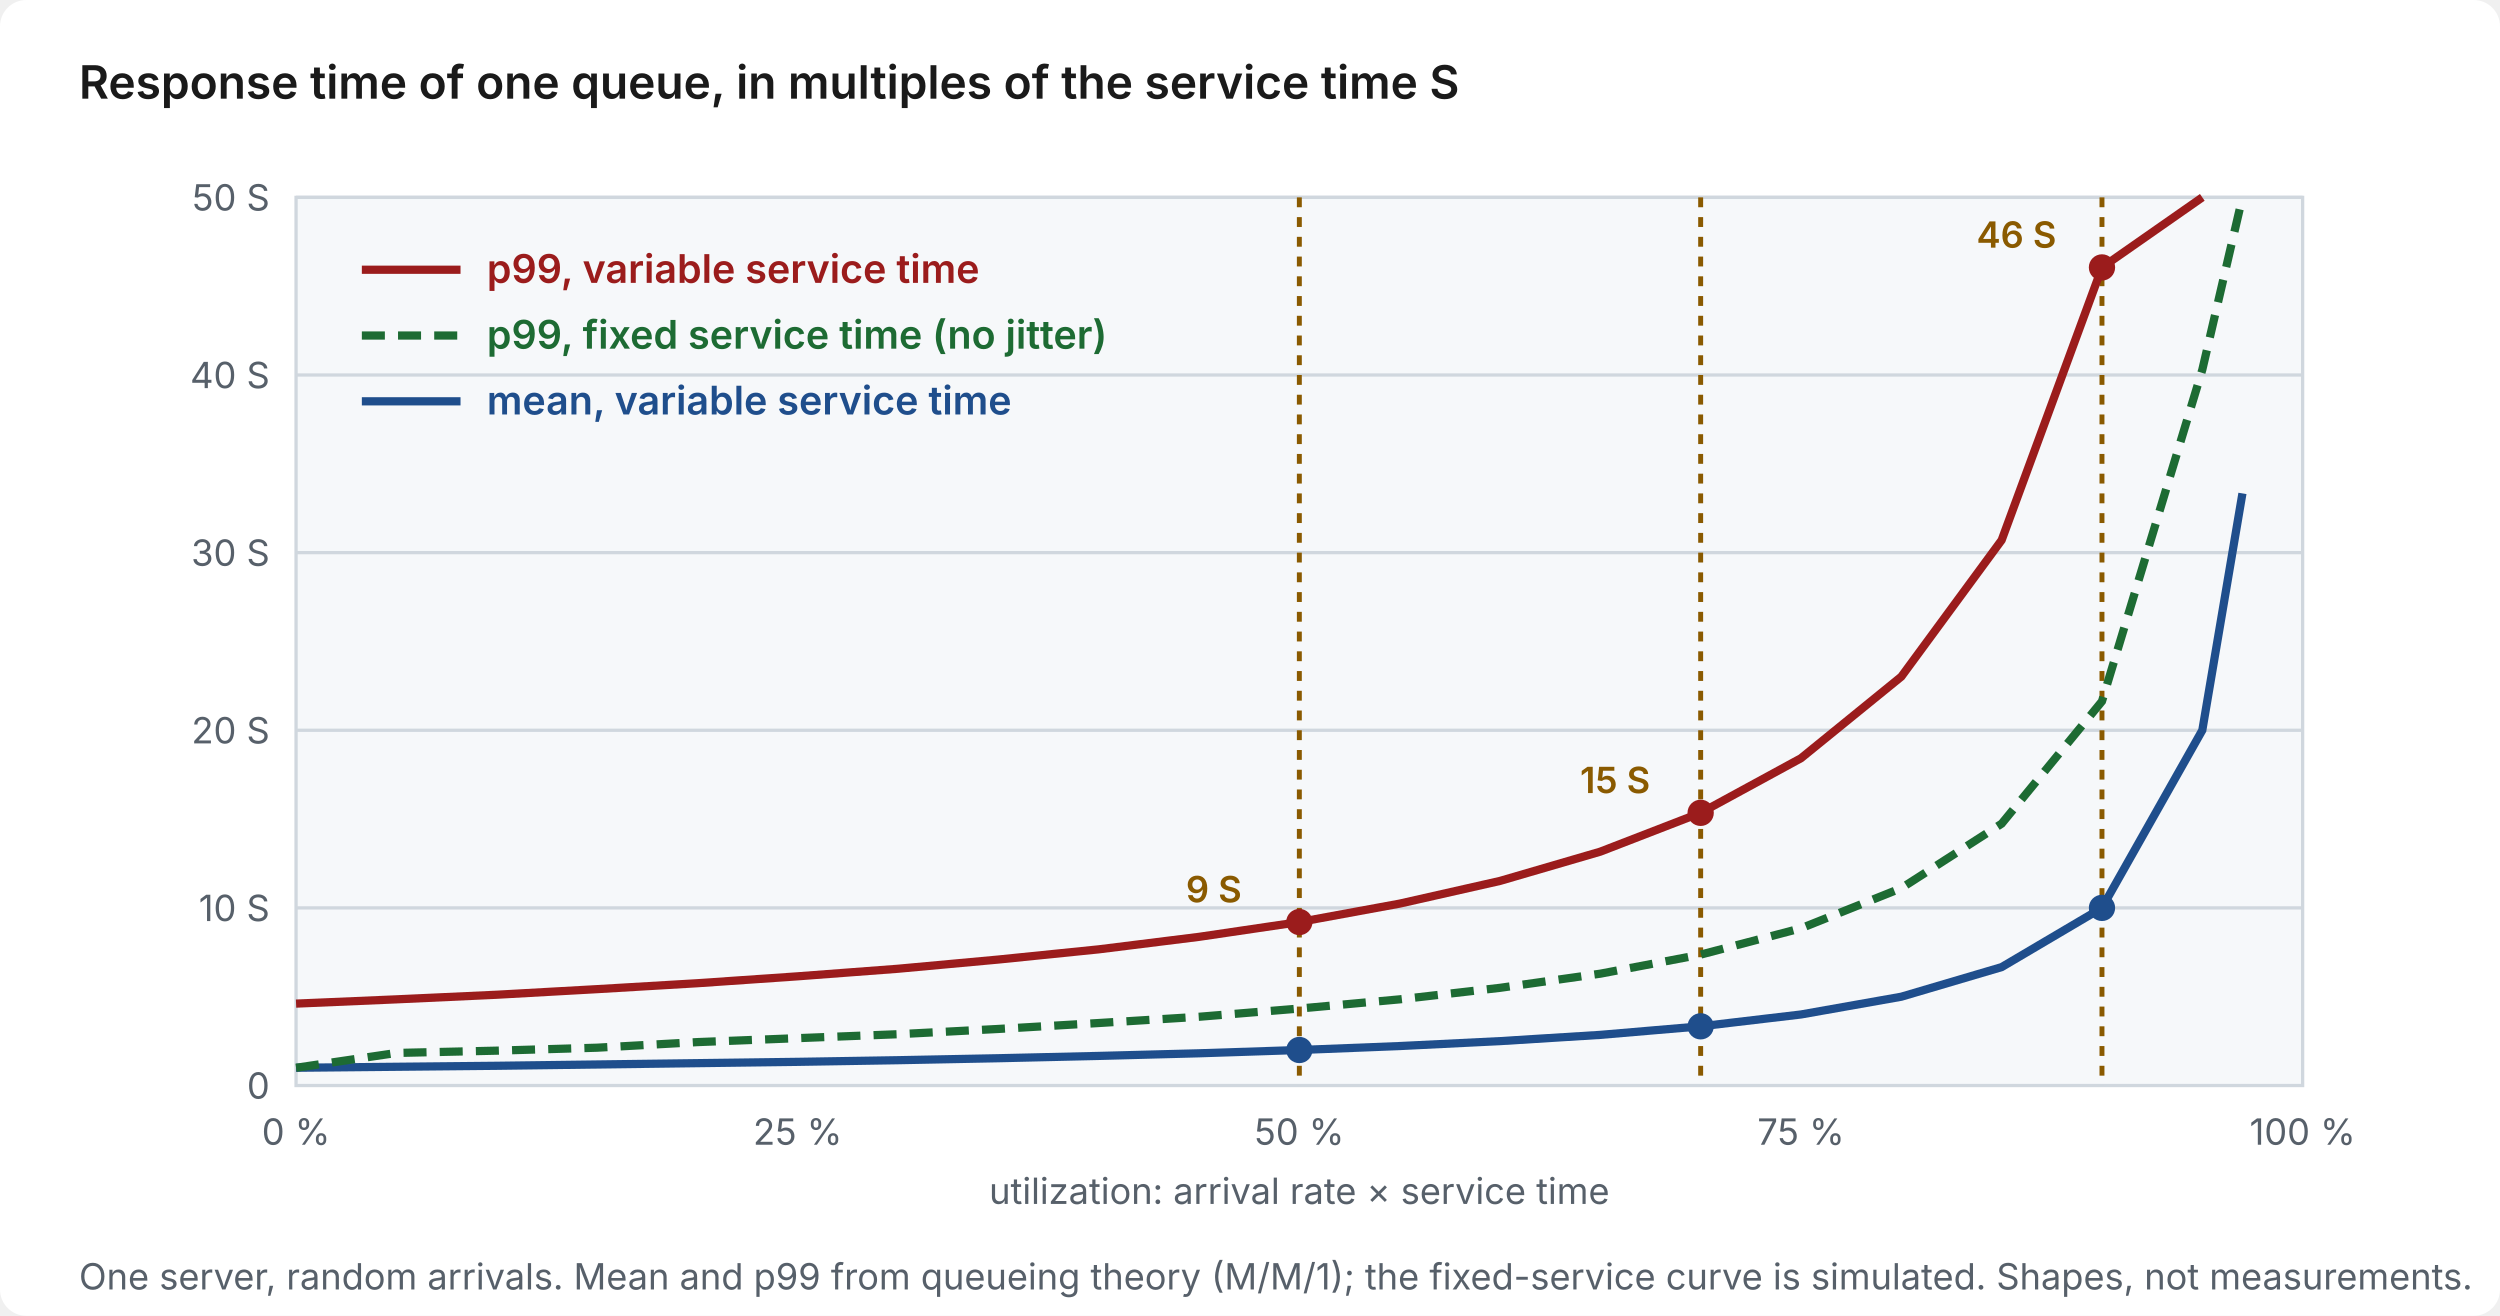
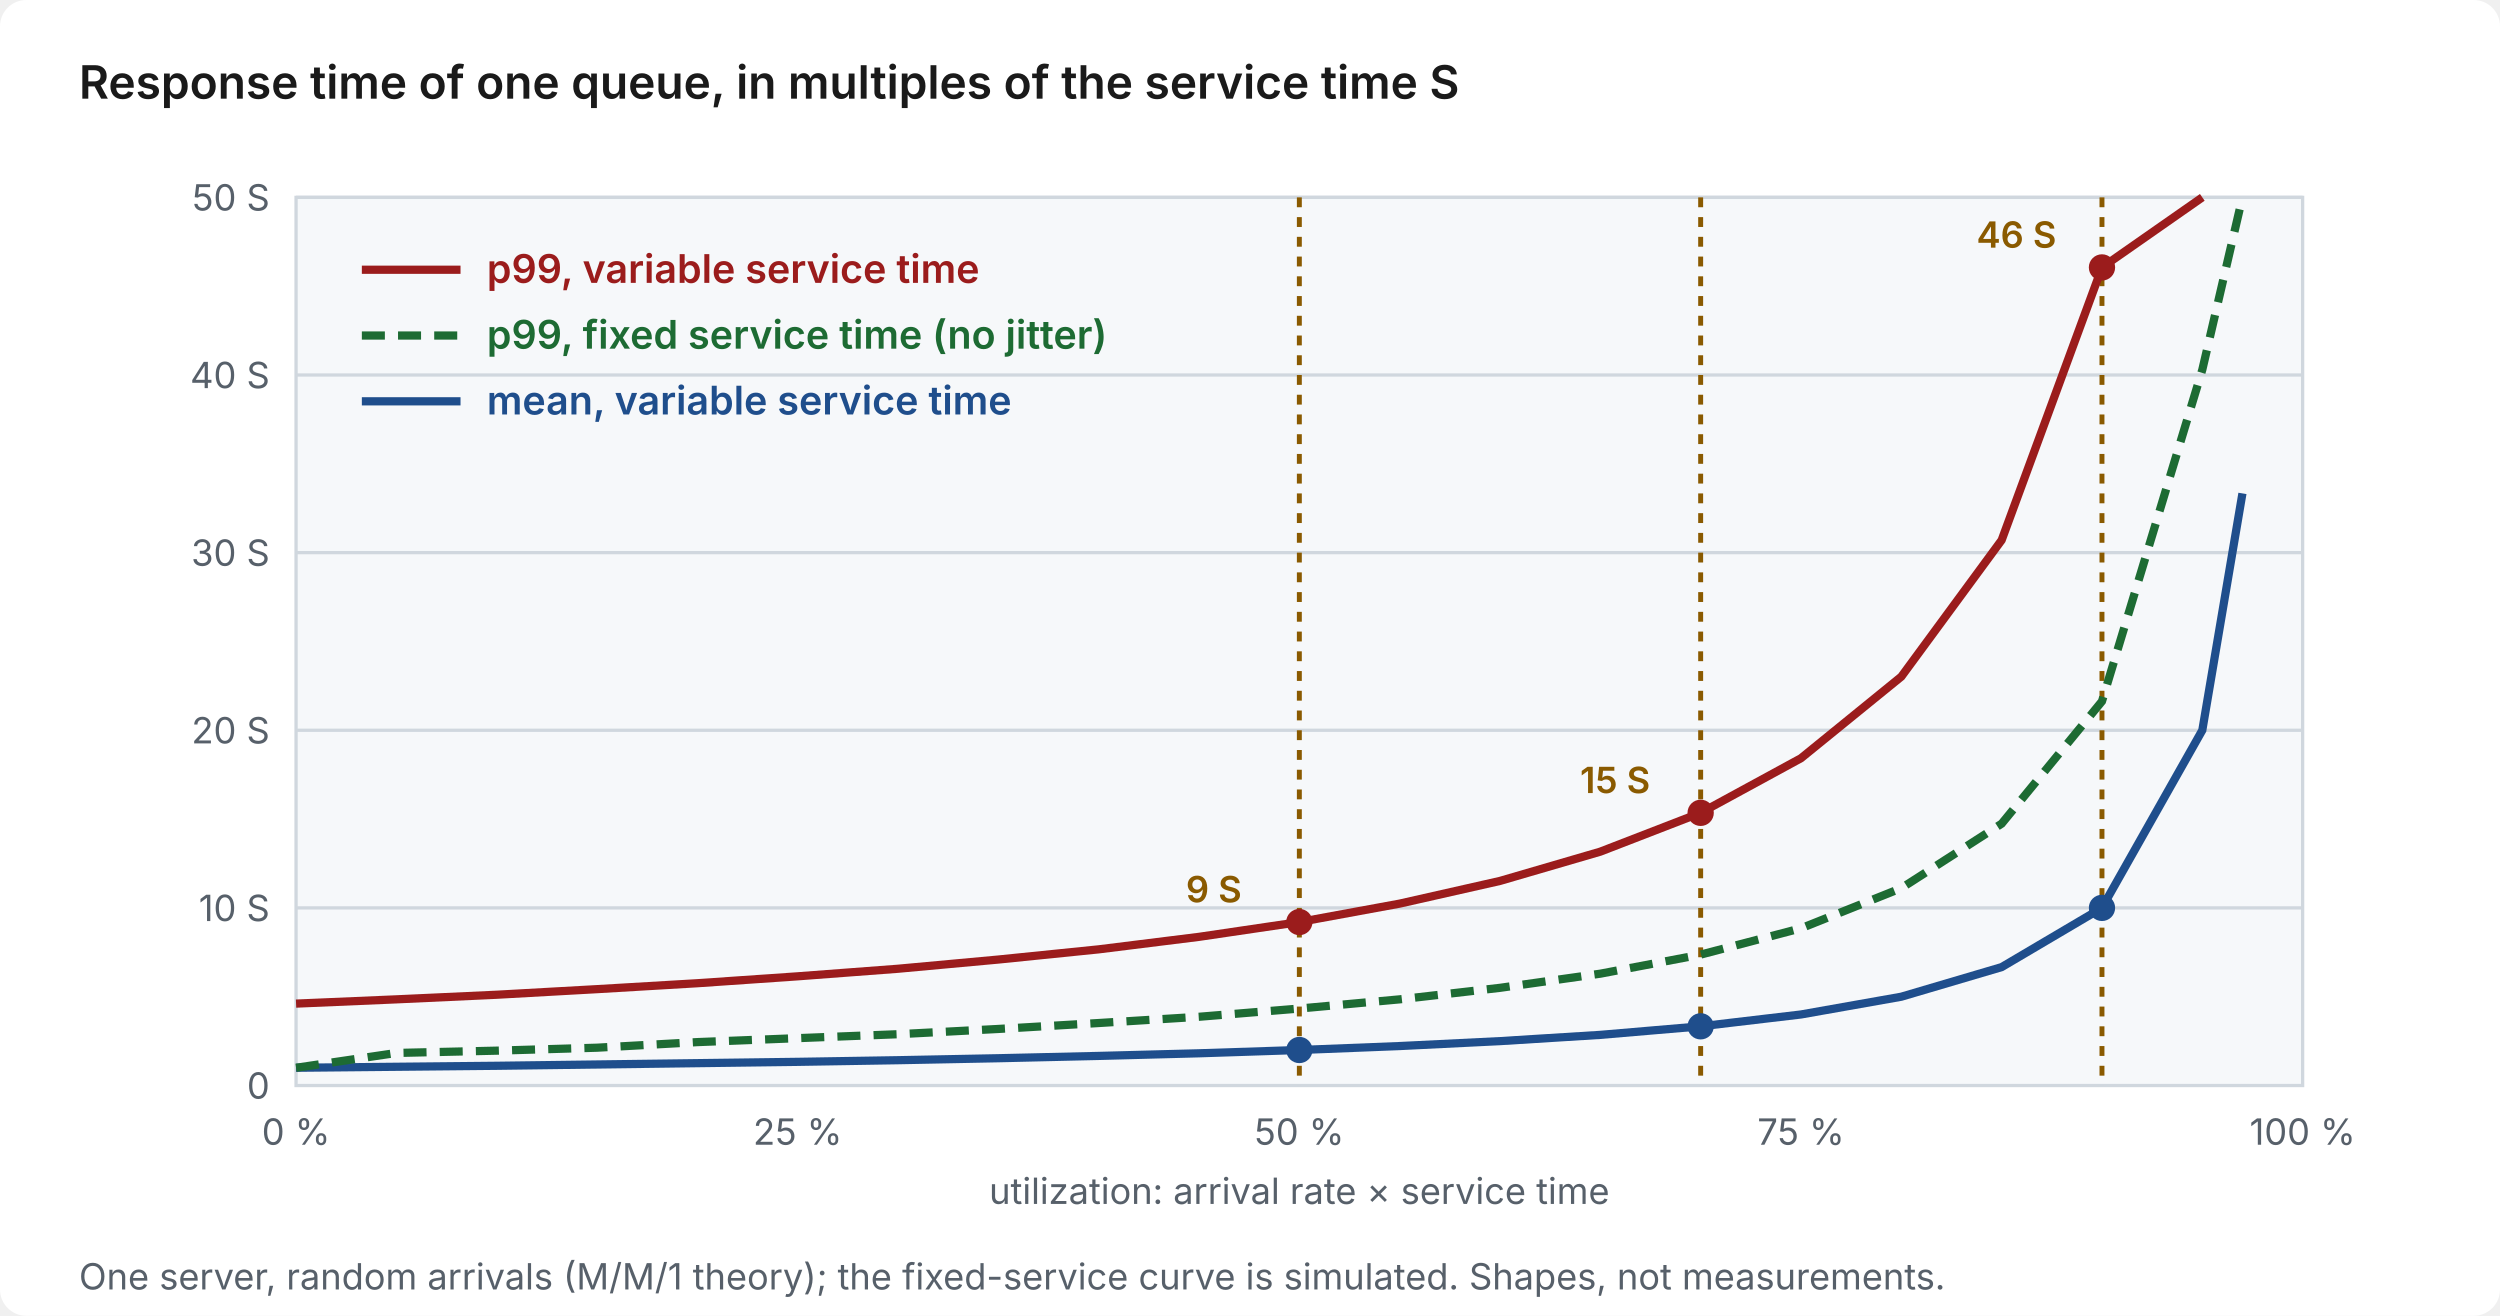
<svg xmlns="http://www.w3.org/2000/svg" viewBox="0 0 760 400" width="760" height="400" role="img" aria-labelledby="t d">
  <style>
  .bg { fill: #ffffff; }
  .plot { fill: #f6f8fa; stroke: #d0d7de; }
  .grid { stroke: #d0d7de; stroke-width: 1; }
  .axis { font: 11px system-ui, -apple-system, "Segoe UI", sans-serif; fill: #57606a; }
  .cap { font: 600 14px system-ui, -apple-system, "Segoe UI", sans-serif; fill: #1a1a1a; }
  .lbl { font: 600 12px system-ui, -apple-system, "Segoe UI", sans-serif; }
  .mean { fill: none; stroke: #1f4e8c; stroke-width: 2.5; }
  .p99 { fill: none; stroke: #9b1c1c; stroke-width: 2.5; }
  .det { fill: none; stroke: #1d6b33; stroke-width: 2.5; stroke-dasharray: 7 4; }
  .mark { stroke: #8a5a00; stroke-width: 1.5; stroke-dasharray: 3 3; }
  .mtxt { font: 600 11px system-ui, -apple-system, "Segoe UI", sans-serif; fill: #8a5a00; text-anchor: middle; }
+   @media (prefers-color-scheme: dark) {
+     svg &gt; * { filter: invert(0.88) hue-rotate(180deg); }
+   }
</style>
  <rect class="bg" x="0" y="0" width="760" height="400" rx="8" />
  <text class="cap" x="24" y="30">Response time of one queue, in multiples of the service time S</text>
  <rect class="plot" x="90" y="60" width="610" height="270" />
  <line class="grid" x1="90" y1="276.0" x2="700" y2="276.0" />
  <text class="axis" x="82" y="280.0" text-anchor="end">10 S</text>
  <line class="grid" x1="90" y1="222.0" x2="700" y2="222.0" />
  <text class="axis" x="82" y="226.0" text-anchor="end">20 S</text>
  <line class="grid" x1="90" y1="168.0" x2="700" y2="168.0" />
  <text class="axis" x="82" y="172.0" text-anchor="end">30 S</text>
  <line class="grid" x1="90" y1="114.0" x2="700" y2="114.0" />
  <text class="axis" x="82" y="118.0" text-anchor="end">40 S</text>
  <line class="grid" x1="90" y1="60.0" x2="700" y2="60.0" />
  <text class="axis" x="82" y="64.0" text-anchor="end">50 S</text>
  <text class="axis" x="82" y="334" text-anchor="end">0</text>
  <text class="axis" x="90.0" y="348" text-anchor="middle">0 %</text>
  <text class="axis" x="242.5" y="348" text-anchor="middle">25 %</text>
  <text class="axis" x="395.0" y="348" text-anchor="middle">50 %</text>
  <text class="axis" x="547.5" y="348" text-anchor="middle">75 %</text>
  <text class="axis" x="700.0" y="348" text-anchor="middle">100 %</text>
  <text class="axis" x="395" y="366" text-anchor="middle">utilization: arrival rate × service time</text>
  <line class="mark" x1="395.0" y1="60" x2="395.0" y2="330" />
  <line class="mark" x1="517.0" y1="60" x2="517.0" y2="330" />
  <line class="mark" x1="639.0" y1="60" x2="639.0" y2="330" />
  <polyline class="mean" points="90.0,324.6 120.5,324.3 151.0,324.0 181.5,323.6 212.0,323.2 242.5,322.8 273.0,322.3 303.5,321.7 334.0,321.0 364.5,320.2 395.0,319.2 425.5,318.0 456.0,316.5 486.5,314.6 517.0,312.0 547.5,308.4 578.0,303.0 608.5,294.0 639.0,276.0 669.5,222.0 681.7,150.0" />
  <polyline class="p99" points="90.0,305.1 120.5,303.8 151.0,302.4 181.5,300.7 212.0,298.9 242.5,296.8 273.0,294.5 303.5,291.7 334.0,288.6 364.5,284.8 395.0,280.3 425.5,274.7 456.0,267.8 486.5,258.9 517.0,247.1 547.5,230.5 578.0,205.7 608.5,164.2 639.0,81.3 669.5,60.0" />
  <polyline class="det" points="90.0,324.6 120.5,320.1 151.0,319.4 181.5,318.5 212.0,316.8 242.5,315.6 273.0,314.4 303.5,312.8 334.0,311.0 364.5,309.1 395.0,306.6 425.5,303.8 456.0,300.3 486.5,296.0 517.0,290.2 547.5,282.2 578.0,270.0 608.5,250.4 639.0,213.2 669.5,112.4 681.7,60.0" />
  <circle cx="395.0" cy="319.2" r="4" fill="#1f4e8c" />
  <circle cx="395.0" cy="280.3" r="4" fill="#9b1c1c" />
  <text class="mtxt" x="369.0" y="274.3">9 S</text>
  <circle cx="517.0" cy="312.0" r="4" fill="#1f4e8c" />
  <circle cx="517.0" cy="247.1" r="4" fill="#9b1c1c" />
  <text class="mtxt" x="491.0" y="241.1">15 S</text>
  <circle cx="639.0" cy="276.0" r="4" fill="#1f4e8c" />
  <circle cx="639.0" cy="81.3" r="4" fill="#9b1c1c" />
  <text class="mtxt" x="613.0" y="75.3">46 S</text>
  <line class="p99" x1="110" y1="82" x2="140" y2="82" />
  <text class="lbl" x="148" y="86" fill="#9b1c1c">p99, variable service time</text>
  <line class="det" x1="110" y1="102" x2="140" y2="102" />
  <text class="lbl" x="148" y="106" fill="#1d6b33">p99, fixed service time (no jitter)</text>
  <line class="mean" x1="110" y1="122" x2="140" y2="122" />
  <text class="lbl" x="148" y="126" fill="#1f4e8c">mean, variable service time</text>
-   <text class="axis" x="24" y="392">One server, random arrivals. Mean and p99 from queueing theory (M/M/1); the fixed-service curve is simulated. Shapes, not measurements.</text>
+   <text class="axis" x="24" y="392">One server, random arrivals (M/M/1 theory); the fixed-service curve is simulated. Shapes, not measurements.</text>
</svg>
